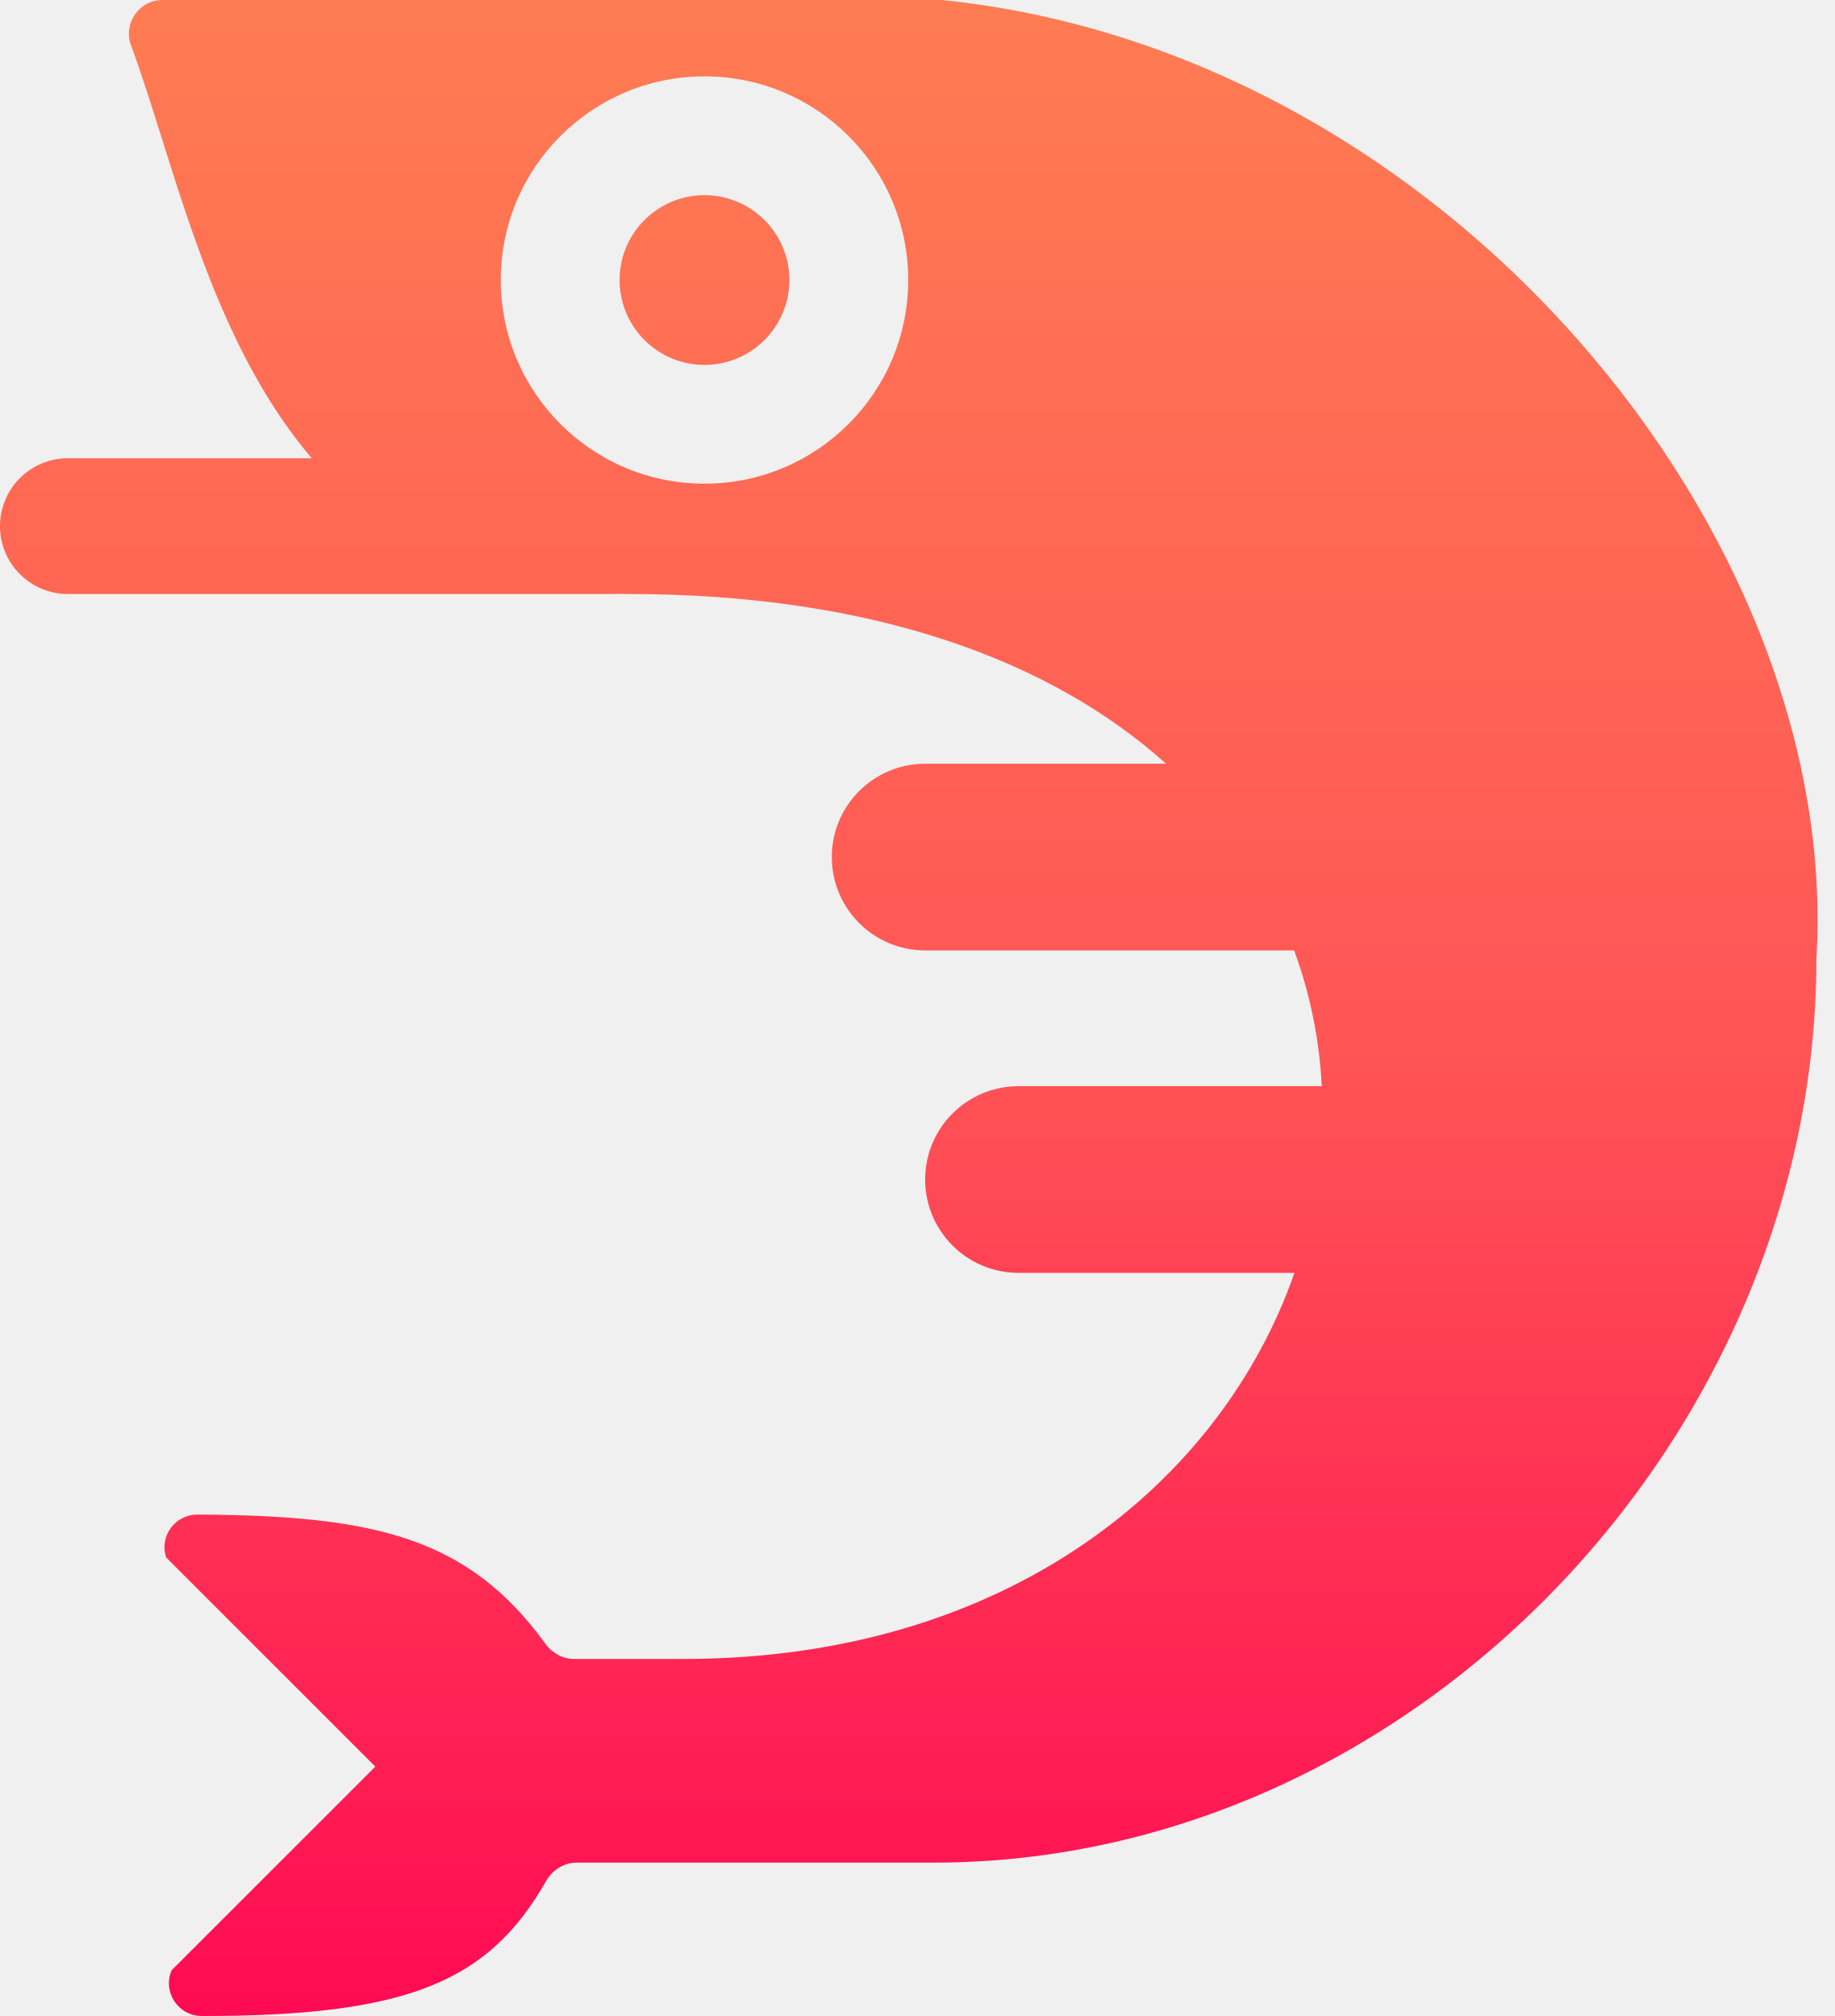
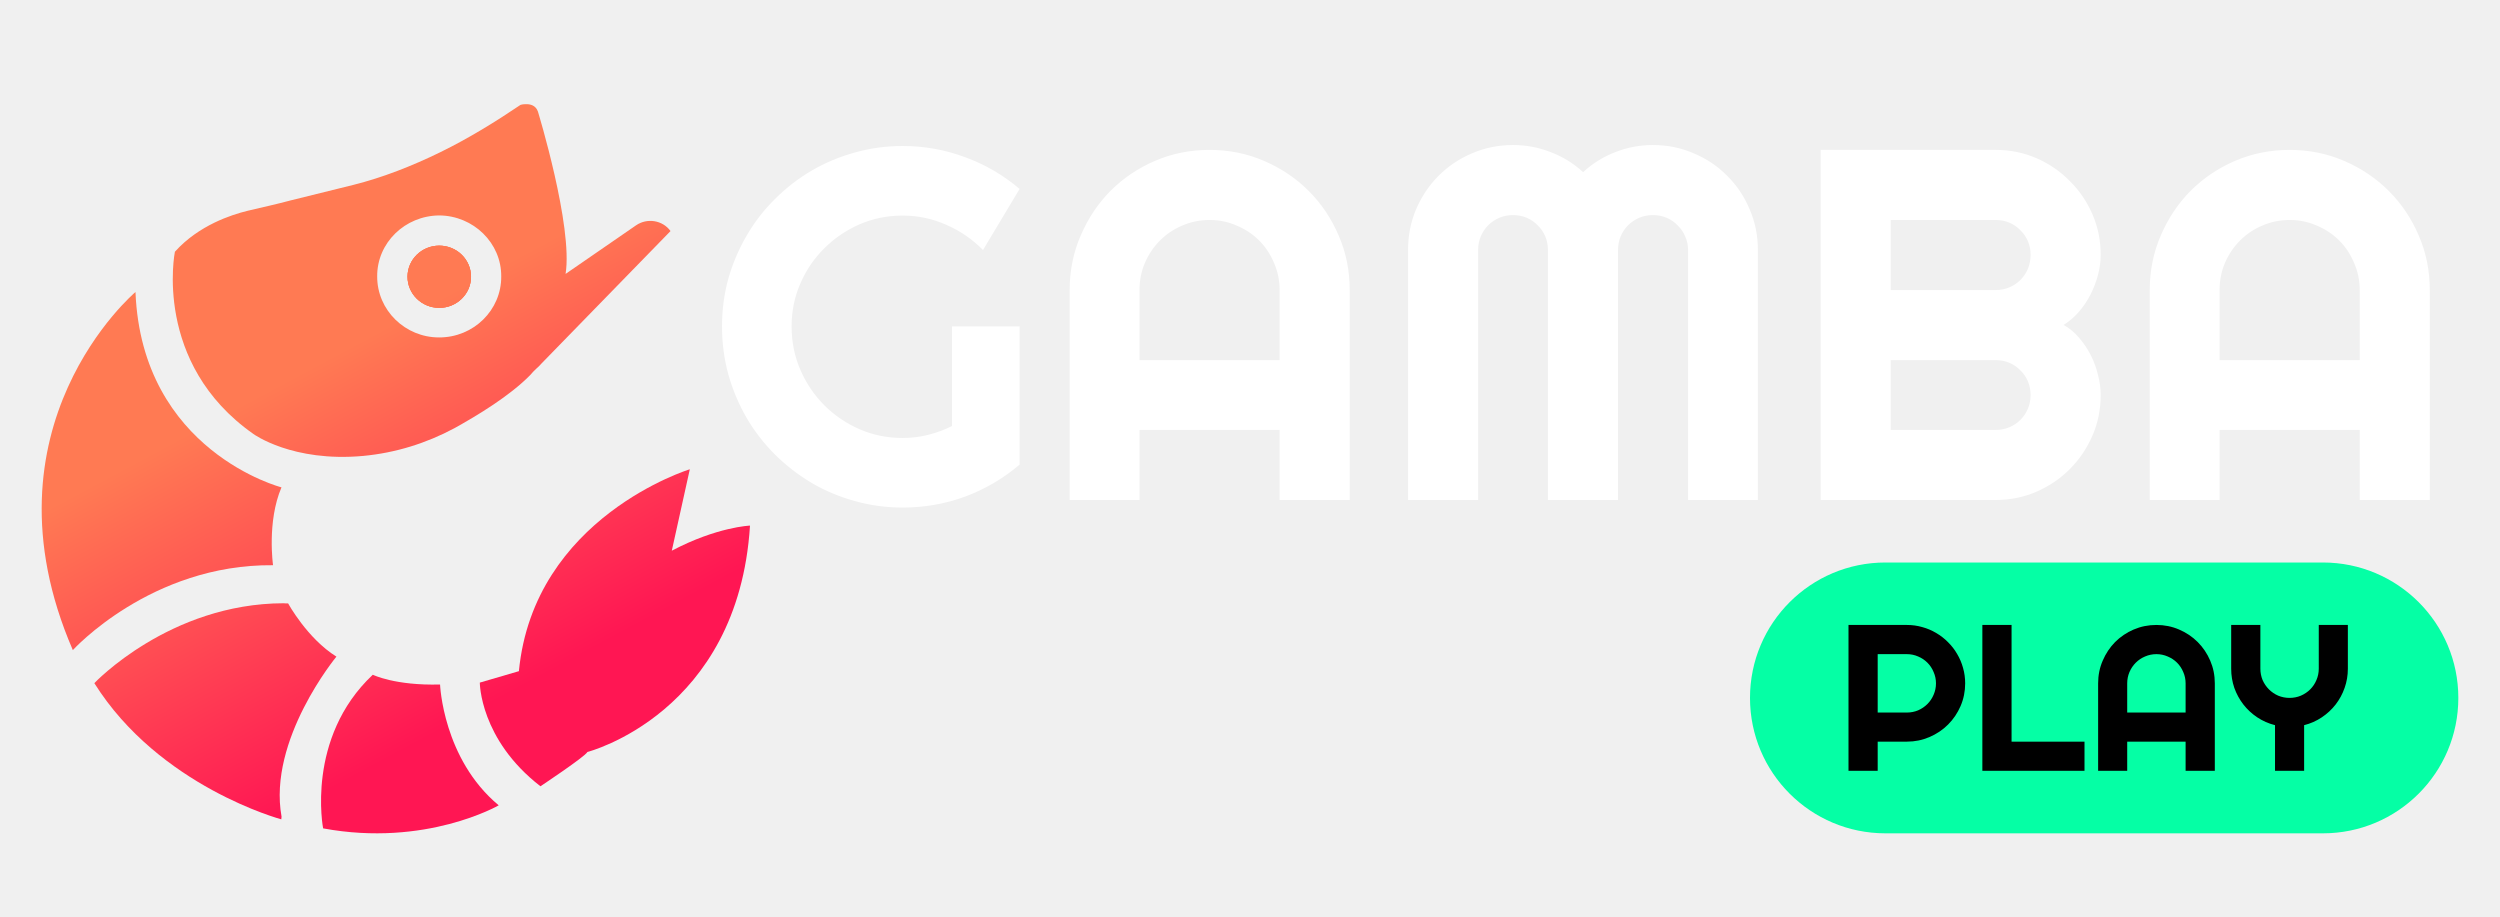
- <svg xmlns="http://www.w3.org/2000/svg" width="91" height="100" viewBox="0 0 91 100" fill="none">
-   <path fill-rule="evenodd" clip-rule="evenodd" d="M90.077 47.564C90.077 71.276 70.013 92.392 46.301 92.392H28.605C27.97 92.392 27.395 92.754 27.08 93.306C24.242 98.288 20.243 100.008 10.01 100C8.834 99.999 8.043 98.803 8.516 97.726L18.613 87.629L8.242 77.257C7.884 76.2 8.686 75.121 9.802 75.127C18.566 75.174 23.209 76.239 27.055 81.546C27.386 82.003 27.91 82.29 28.474 82.29H33.884C49.977 82.29 60.572 73.526 64.193 63.138H50.511C47.953 63.138 45.88 61.065 45.88 58.508C45.88 55.951 47.953 53.878 50.511 53.878H65.548C65.433 51.59 64.981 49.322 64.177 47.143H45.88C43.323 47.143 41.25 45.07 41.25 42.513C41.25 39.956 43.323 37.883 45.88 37.883H57.827C52.212 32.839 43.436 29.465 31.148 29.465C30.937 29.465 30.727 29.462 30.52 29.458C30.449 29.462 30.378 29.465 30.306 29.465H3.367C1.508 29.465 0 27.957 0 26.097C0 24.237 1.508 22.73 3.367 22.73H15.461C11.584 18.186 9.668 12.088 8.026 6.868C7.506 5.214 7.014 3.648 6.496 2.247C6.093 1.157 6.903 0 8.066 0H46.722C71.667 2.55 91.351 26.482 90.077 47.564ZM45.039 13.89C45.039 19.47 40.516 23.992 34.937 23.992C29.357 23.992 24.834 19.47 24.834 13.89C24.834 8.311 29.357 3.788 34.937 3.788C40.516 3.788 45.039 8.311 45.039 13.89ZM34.937 18.1C37.261 18.1 39.146 16.215 39.146 13.89C39.146 11.566 37.261 9.681 34.937 9.681C32.612 9.681 30.727 11.566 30.727 13.89C30.727 16.215 32.612 18.1 34.937 18.1Z" fill="url(#paint0_linear_517_210)" />
+ <svg xmlns="http://www.w3.org/2000/svg" width="120" height="44" viewBox="0 0 120 44" fill="none">
+   <path d="M48.942 22.301C48.161 22.965 47.29 23.477 46.329 23.836C45.368 24.188 44.368 24.363 43.329 24.363C42.532 24.363 41.762 24.258 41.02 24.047C40.286 23.844 39.598 23.555 38.958 23.18C38.317 22.797 37.731 22.344 37.2 21.82C36.669 21.289 36.215 20.703 35.84 20.062C35.465 19.414 35.172 18.719 34.961 17.977C34.758 17.234 34.657 16.465 34.657 15.668C34.657 14.871 34.758 14.105 34.961 13.371C35.172 12.637 35.465 11.949 35.84 11.309C36.215 10.66 36.669 10.074 37.2 9.551C37.731 9.02 38.317 8.566 38.958 8.191C39.598 7.816 40.286 7.527 41.02 7.324C41.762 7.113 42.532 7.008 43.329 7.008C44.368 7.008 45.368 7.188 46.329 7.547C47.29 7.898 48.161 8.406 48.942 9.07L47.184 12C46.676 11.484 46.09 11.082 45.426 10.793C44.762 10.496 44.063 10.348 43.329 10.348C42.594 10.348 41.903 10.488 41.254 10.77C40.614 11.051 40.051 11.434 39.567 11.918C39.083 12.395 38.7 12.957 38.419 13.605C38.137 14.246 37.997 14.934 37.997 15.668C37.997 16.41 38.137 17.105 38.419 17.754C38.7 18.402 39.083 18.969 39.567 19.453C40.051 19.938 40.614 20.32 41.254 20.602C41.903 20.883 42.594 21.023 43.329 21.023C43.751 21.023 44.161 20.973 44.559 20.871C44.958 20.77 45.336 20.629 45.696 20.449V15.668H48.942V22.301ZM61.422 17.285V13.922C61.422 13.461 61.333 13.027 61.153 12.621C60.981 12.207 60.743 11.848 60.438 11.543C60.133 11.238 59.774 11 59.36 10.828C58.954 10.648 58.52 10.559 58.059 10.559C57.598 10.559 57.161 10.648 56.747 10.828C56.34 11 55.985 11.238 55.68 11.543C55.376 11.848 55.133 12.207 54.954 12.621C54.782 13.027 54.696 13.461 54.696 13.922V17.285H61.422ZM64.786 24H61.422V20.637H54.696V24H51.344V13.922C51.344 12.992 51.52 12.121 51.872 11.309C52.223 10.488 52.7 9.773 53.301 9.164C53.911 8.555 54.622 8.074 55.434 7.723C56.254 7.371 57.129 7.195 58.059 7.195C58.989 7.195 59.86 7.371 60.672 7.723C61.493 8.074 62.208 8.555 62.817 9.164C63.426 9.773 63.907 10.488 64.258 11.309C64.61 12.121 64.786 12.992 64.786 13.922V24ZM84.379 24H81.028V12C81.028 11.766 80.981 11.547 80.887 11.344C80.801 11.141 80.68 10.965 80.524 10.816C80.376 10.66 80.2 10.539 79.997 10.453C79.793 10.367 79.575 10.324 79.34 10.324C79.106 10.324 78.887 10.367 78.684 10.453C78.481 10.539 78.301 10.66 78.145 10.816C77.997 10.965 77.879 11.141 77.793 11.344C77.707 11.547 77.665 11.766 77.665 12V24H74.301V12C74.301 11.766 74.258 11.547 74.172 11.344C74.086 11.141 73.965 10.965 73.809 10.816C73.661 10.66 73.485 10.539 73.282 10.453C73.079 10.367 72.86 10.324 72.626 10.324C72.391 10.324 72.172 10.367 71.969 10.453C71.766 10.539 71.586 10.66 71.43 10.816C71.282 10.965 71.165 11.141 71.079 11.344C70.993 11.547 70.95 11.766 70.95 12V24H67.586V12C67.586 11.305 67.715 10.652 67.973 10.043C68.239 9.426 68.598 8.891 69.051 8.438C69.512 7.977 70.047 7.617 70.657 7.359C71.274 7.094 71.93 6.961 72.626 6.961C73.251 6.961 73.852 7.074 74.43 7.301C75.008 7.52 75.528 7.84 75.989 8.262C76.45 7.84 76.965 7.52 77.536 7.301C78.114 7.074 78.715 6.961 79.34 6.961C80.036 6.961 80.688 7.094 81.297 7.359C81.915 7.617 82.45 7.977 82.903 8.438C83.364 8.891 83.723 9.426 83.981 10.043C84.247 10.652 84.379 11.305 84.379 12V24ZM100.833 18.961C100.833 19.656 100.7 20.309 100.434 20.918C100.168 21.527 99.805 22.062 99.344 22.523C98.891 22.977 98.36 23.336 97.751 23.602C97.141 23.867 96.489 24 95.793 24H87.391V7.195H95.793C96.489 7.195 97.141 7.328 97.751 7.594C98.36 7.859 98.891 8.223 99.344 8.684C99.805 9.137 100.168 9.668 100.434 10.277C100.7 10.887 100.833 11.539 100.833 12.234C100.833 12.547 100.79 12.867 100.704 13.195C100.618 13.523 100.497 13.84 100.34 14.145C100.184 14.449 99.997 14.727 99.778 14.977C99.559 15.227 99.317 15.434 99.051 15.598C99.325 15.746 99.571 15.949 99.79 16.207C100.008 16.457 100.196 16.734 100.352 17.039C100.508 17.344 100.625 17.664 100.704 18C100.79 18.328 100.833 18.648 100.833 18.961ZM90.754 20.637H95.793C96.028 20.637 96.247 20.594 96.45 20.508C96.653 20.422 96.829 20.305 96.977 20.156C97.133 20 97.254 19.82 97.34 19.617C97.426 19.414 97.469 19.195 97.469 18.961C97.469 18.727 97.426 18.508 97.34 18.305C97.254 18.102 97.133 17.926 96.977 17.777C96.829 17.621 96.653 17.5 96.45 17.414C96.247 17.328 96.028 17.285 95.793 17.285H90.754V20.637ZM90.754 13.922H95.793C96.028 13.922 96.247 13.879 96.45 13.793C96.653 13.707 96.829 13.59 96.977 13.441C97.133 13.285 97.254 13.105 97.34 12.902C97.426 12.691 97.469 12.469 97.469 12.234C97.469 12 97.426 11.781 97.34 11.578C97.254 11.375 97.133 11.199 96.977 11.051C96.829 10.895 96.653 10.773 96.45 10.688C96.247 10.602 96.028 10.559 95.793 10.559H90.754V13.922ZM113.266 17.285V13.922C113.266 13.461 113.176 13.027 112.997 12.621C112.825 12.207 112.586 11.848 112.282 11.543C111.977 11.238 111.618 11 111.204 10.828C110.797 10.648 110.364 10.559 109.903 10.559C109.442 10.559 109.004 10.648 108.59 10.828C108.184 11 107.829 11.238 107.524 11.543C107.219 11.848 106.977 12.207 106.797 12.621C106.625 13.027 106.54 13.461 106.54 13.922V17.285H113.266ZM116.629 24H113.266V20.637H106.54V24H103.188V13.922C103.188 12.992 103.364 12.121 103.715 11.309C104.067 10.488 104.543 9.773 105.145 9.164C105.754 8.555 106.465 8.074 107.278 7.723C108.098 7.371 108.973 7.195 109.903 7.195C110.833 7.195 111.704 7.371 112.516 7.723C113.336 8.074 114.051 8.555 114.661 9.164C115.27 9.773 115.75 10.488 116.102 11.309C116.454 12.121 116.629 12.992 116.629 13.922V24Z" fill="white" />
+   <path d="M3.496 31.205C3.496 31.205 7.24 27.075 13.106 27.13C13.106 27.13 12.806 25.038 13.511 23.393C13.511 23.393 6.808 21.665 6.503 14.017C6.503 14.017 -1.147 20.472 3.496 31.205Z" fill="url(#paint0_linear_638_1116)" />
+   <path d="M4.528 32.791C7.645 37.759 13.502 39.328 13.502 39.328L13.514 39.197C12.849 35.508 16.148 31.518 16.148 31.518C14.751 30.649 13.83 28.964 13.83 28.964C13.747 28.968 13.68 28.962 13.613 28.956C8.133 28.969 4.528 32.791 4.528 32.791Z" fill="url(#paint1_linear_638_1116)" />
+   <path d="M15.51 39.762C20.444 40.677 23.938 38.656 23.938 38.656C21.26 36.428 21.123 32.856 21.123 32.856C18.961 32.916 17.894 32.387 17.894 32.387C14.663 35.427 15.51 39.762 15.51 39.762Z" fill="url(#paint2_linear_638_1116)" />
+   <path d="M24.907 32.216L23.031 32.765C23.031 32.765 23.027 35.486 25.941 37.741C25.941 37.741 28.074 36.327 28.198 36.094C28.198 36.094 35.43 34.25 36 25.229C36 25.229 34.422 25.287 32.246 26.434L33.111 22.525C33.111 22.525 25.622 24.819 24.907 32.216Z" fill="url(#paint3_linear_638_1116)" />
+   <path d="M22.609 13.284C22.609 14.108 21.927 14.777 21.085 14.777C20.244 14.777 19.561 14.108 19.561 13.284C19.561 12.46 20.244 11.792 21.085 11.792C21.927 11.792 22.609 12.46 22.609 13.284Z" fill="url(#paint4_linear_638_1116)" />
+   <path d="M24.984 5.034C23.8 5.835 22.509 6.632 21.145 7.301C19.782 7.969 18.372 8.518 16.98 8.87L13.965 9.616C13.265 9.804 12.547 9.961 11.855 10.125C11.13 10.306 9.544 10.804 8.395 12.084C8.395 12.084 7.319 17.433 12.164 20.831C12.164 20.831 14.029 22.196 17.435 21.884C18.985 21.738 20.464 21.277 21.817 20.551C22.917 19.941 24.47 19.004 25.454 17.999C25.541 17.89 25.638 17.797 25.734 17.704C25.806 17.644 25.903 17.551 26.006 17.433L32.185 11.091C31.807 10.567 31.062 10.448 30.527 10.818L27.148 13.148C27.511 10.879 25.82 5.354 25.82 5.354C25.717 5.056 25.448 4.993 25.241 5.001C25.091 4.998 24.984 5.034 24.984 5.034ZM18.105 13.268C18.093 11.655 19.44 10.352 21.087 10.341C22.725 10.354 24.073 11.665 24.059 13.27C24.071 14.882 22.732 16.201 21.077 16.197C19.447 16.199 18.1 14.889 18.105 13.268Z" fill="url(#paint5_linear_638_1116)" />
+   <path d="M22.609 13.283C22.609 14.107 21.927 14.776 21.085 14.776C20.244 14.776 19.561 14.107 19.561 13.283C19.561 12.459 20.244 11.791 21.085 11.791C21.927 11.791 22.609 12.459 22.609 13.283Z" fill="url(#paint6_linear_638_1116)" />
+   <path d="M22.609 13.283C22.609 14.107 21.927 14.776 21.085 14.776C20.244 14.776 19.561 14.107 19.561 13.283C19.561 12.459 20.244 11.791 21.085 11.791C21.927 11.791 22.609 12.459 22.609 13.283Z" fill="url(#paint7_linear_638_1116)" />
+   <rect x="84" y="27" width="34" height="13" rx="6.5" fill="#05FFA5" />
+   <path d="M90.129 31.399V34.202H91.53C91.722 34.202 91.903 34.166 92.072 34.095C92.242 34.02 92.39 33.919 92.517 33.792C92.644 33.665 92.743 33.517 92.814 33.348C92.889 33.175 92.927 32.993 92.927 32.801C92.927 32.609 92.889 32.428 92.814 32.259C92.743 32.086 92.644 31.936 92.517 31.81C92.39 31.683 92.242 31.583 92.072 31.512C91.903 31.437 91.722 31.399 91.53 31.399H90.129ZM90.129 37H88.728V29.998H91.53C91.787 29.998 92.035 30.032 92.272 30.101C92.51 30.166 92.731 30.26 92.936 30.384C93.145 30.504 93.334 30.651 93.503 30.823C93.675 30.992 93.822 31.181 93.942 31.39C94.066 31.598 94.16 31.821 94.226 32.059C94.294 32.296 94.328 32.544 94.328 32.801C94.328 33.185 94.255 33.548 94.108 33.89C93.962 34.228 93.762 34.524 93.508 34.778C93.254 35.032 92.956 35.232 92.614 35.379C92.276 35.525 91.914 35.599 91.53 35.599H90.129V37ZM100.056 37H95.153V29.998H96.555V35.599H100.056V37ZM104.909 34.202V32.801C104.909 32.609 104.872 32.428 104.797 32.259C104.725 32.086 104.626 31.936 104.499 31.81C104.372 31.683 104.222 31.583 104.05 31.512C103.881 31.437 103.7 31.399 103.508 31.399C103.316 31.399 103.133 31.437 102.961 31.512C102.792 31.583 102.644 31.683 102.517 31.81C102.39 31.936 102.289 32.086 102.214 32.259C102.142 32.428 102.106 32.609 102.106 32.801V34.202H104.909ZM106.311 37H104.909V35.599H102.106V37H100.71V32.801C100.71 32.413 100.783 32.05 100.93 31.712C101.076 31.37 101.275 31.072 101.525 30.818C101.779 30.564 102.076 30.364 102.414 30.218C102.756 30.071 103.12 29.998 103.508 29.998C103.895 29.998 104.258 30.071 104.597 30.218C104.938 30.364 105.236 30.564 105.49 30.818C105.744 31.072 105.944 31.37 106.091 31.712C106.237 32.05 106.311 32.413 106.311 32.801V37ZM110.598 37H109.201V34.808C108.892 34.73 108.607 34.604 108.347 34.432C108.09 34.259 107.868 34.054 107.683 33.816C107.497 33.575 107.352 33.31 107.248 33.02C107.147 32.727 107.097 32.42 107.097 32.098V29.998H108.498V32.098C108.498 32.29 108.534 32.472 108.605 32.645C108.68 32.814 108.781 32.962 108.908 33.089C109.035 33.216 109.183 33.317 109.353 33.392C109.525 33.463 109.707 33.499 109.899 33.499C110.091 33.499 110.272 33.463 110.441 33.392C110.614 33.317 110.764 33.216 110.891 33.089C111.018 32.962 111.117 32.814 111.188 32.645C111.263 32.472 111.301 32.29 111.301 32.098V29.998H112.697V32.098C112.697 32.42 112.645 32.727 112.541 33.02C112.44 33.31 112.297 33.575 112.111 33.816C111.926 34.054 111.704 34.259 111.447 34.432C111.19 34.604 110.907 34.73 110.598 34.808V37Z" fill="black" />
  <defs>
-     <linearGradient id="paint0_linear_517_210" x1="45.068" y1="0" x2="45.068" y2="100" gradientUnits="userSpaceOnUse">
-       <stop stop-color="#FF7C53" />
-       <stop offset="0.516" stop-color="#FF5555" />
-       <stop offset="1" stop-color="#FF0A53" />
+     <linearGradient id="paint0_linear_638_1116" x1="14.759" y1="38.489" x2="6.117" y2="22.374" gradientUnits="userSpaceOnUse">
+       <stop stop-color="#FF1653" />
+       <stop offset="1" stop-color="#FF7A53" />
+     </linearGradient>
+     <linearGradient id="paint1_linear_638_1116" x1="14.082" y1="38.85" x2="5.441" y2="22.735" gradientUnits="userSpaceOnUse">
+       <stop stop-color="#FF1653" />
+       <stop offset="1" stop-color="#FF7A53" />
+     </linearGradient>
+     <linearGradient id="paint2_linear_638_1116" x1="18.437" y1="36.516" x2="9.795" y2="20.402" gradientUnits="userSpaceOnUse">
+       <stop stop-color="#FF1653" />
+       <stop offset="1" stop-color="#FF7A53" />
+     </linearGradient>
+     <linearGradient id="paint3_linear_638_1116" x1="29.952" y1="30.339" x2="21.311" y2="14.225" gradientUnits="userSpaceOnUse">
+       <stop stop-color="#FF1653" />
+       <stop offset="1" stop-color="#FF7A53" />
+     </linearGradient>
+     <linearGradient id="paint4_linear_638_1116" x1="30.472" y1="30.064" x2="21.831" y2="13.95" gradientUnits="userSpaceOnUse">
+       <stop stop-color="#FF1653" />
+       <stop offset="1" stop-color="#FF7A53" />
+     </linearGradient>
+     <linearGradient id="paint5_linear_638_1116" x1="29.74" y1="30.452" x2="21.099" y2="14.338" gradientUnits="userSpaceOnUse">
+       <stop stop-color="#FF1653" />
+       <stop offset="1" stop-color="#FF7A53" />
+     </linearGradient>
+     <linearGradient id="paint6_linear_638_1116" x1="30.472" y1="30.063" x2="21.831" y2="13.948" gradientUnits="userSpaceOnUse">
+       <stop stop-color="#FF1653" />
+       <stop offset="1" stop-color="#FF7A53" />
+     </linearGradient>
+     <linearGradient id="paint7_linear_638_1116" x1="30.472" y1="30.063" x2="21.831" y2="13.948" gradientUnits="userSpaceOnUse">
+       <stop stop-color="#FF1653" />
+       <stop offset="1" stop-color="#FF7A53" />
    </linearGradient>
  </defs>
</svg>
